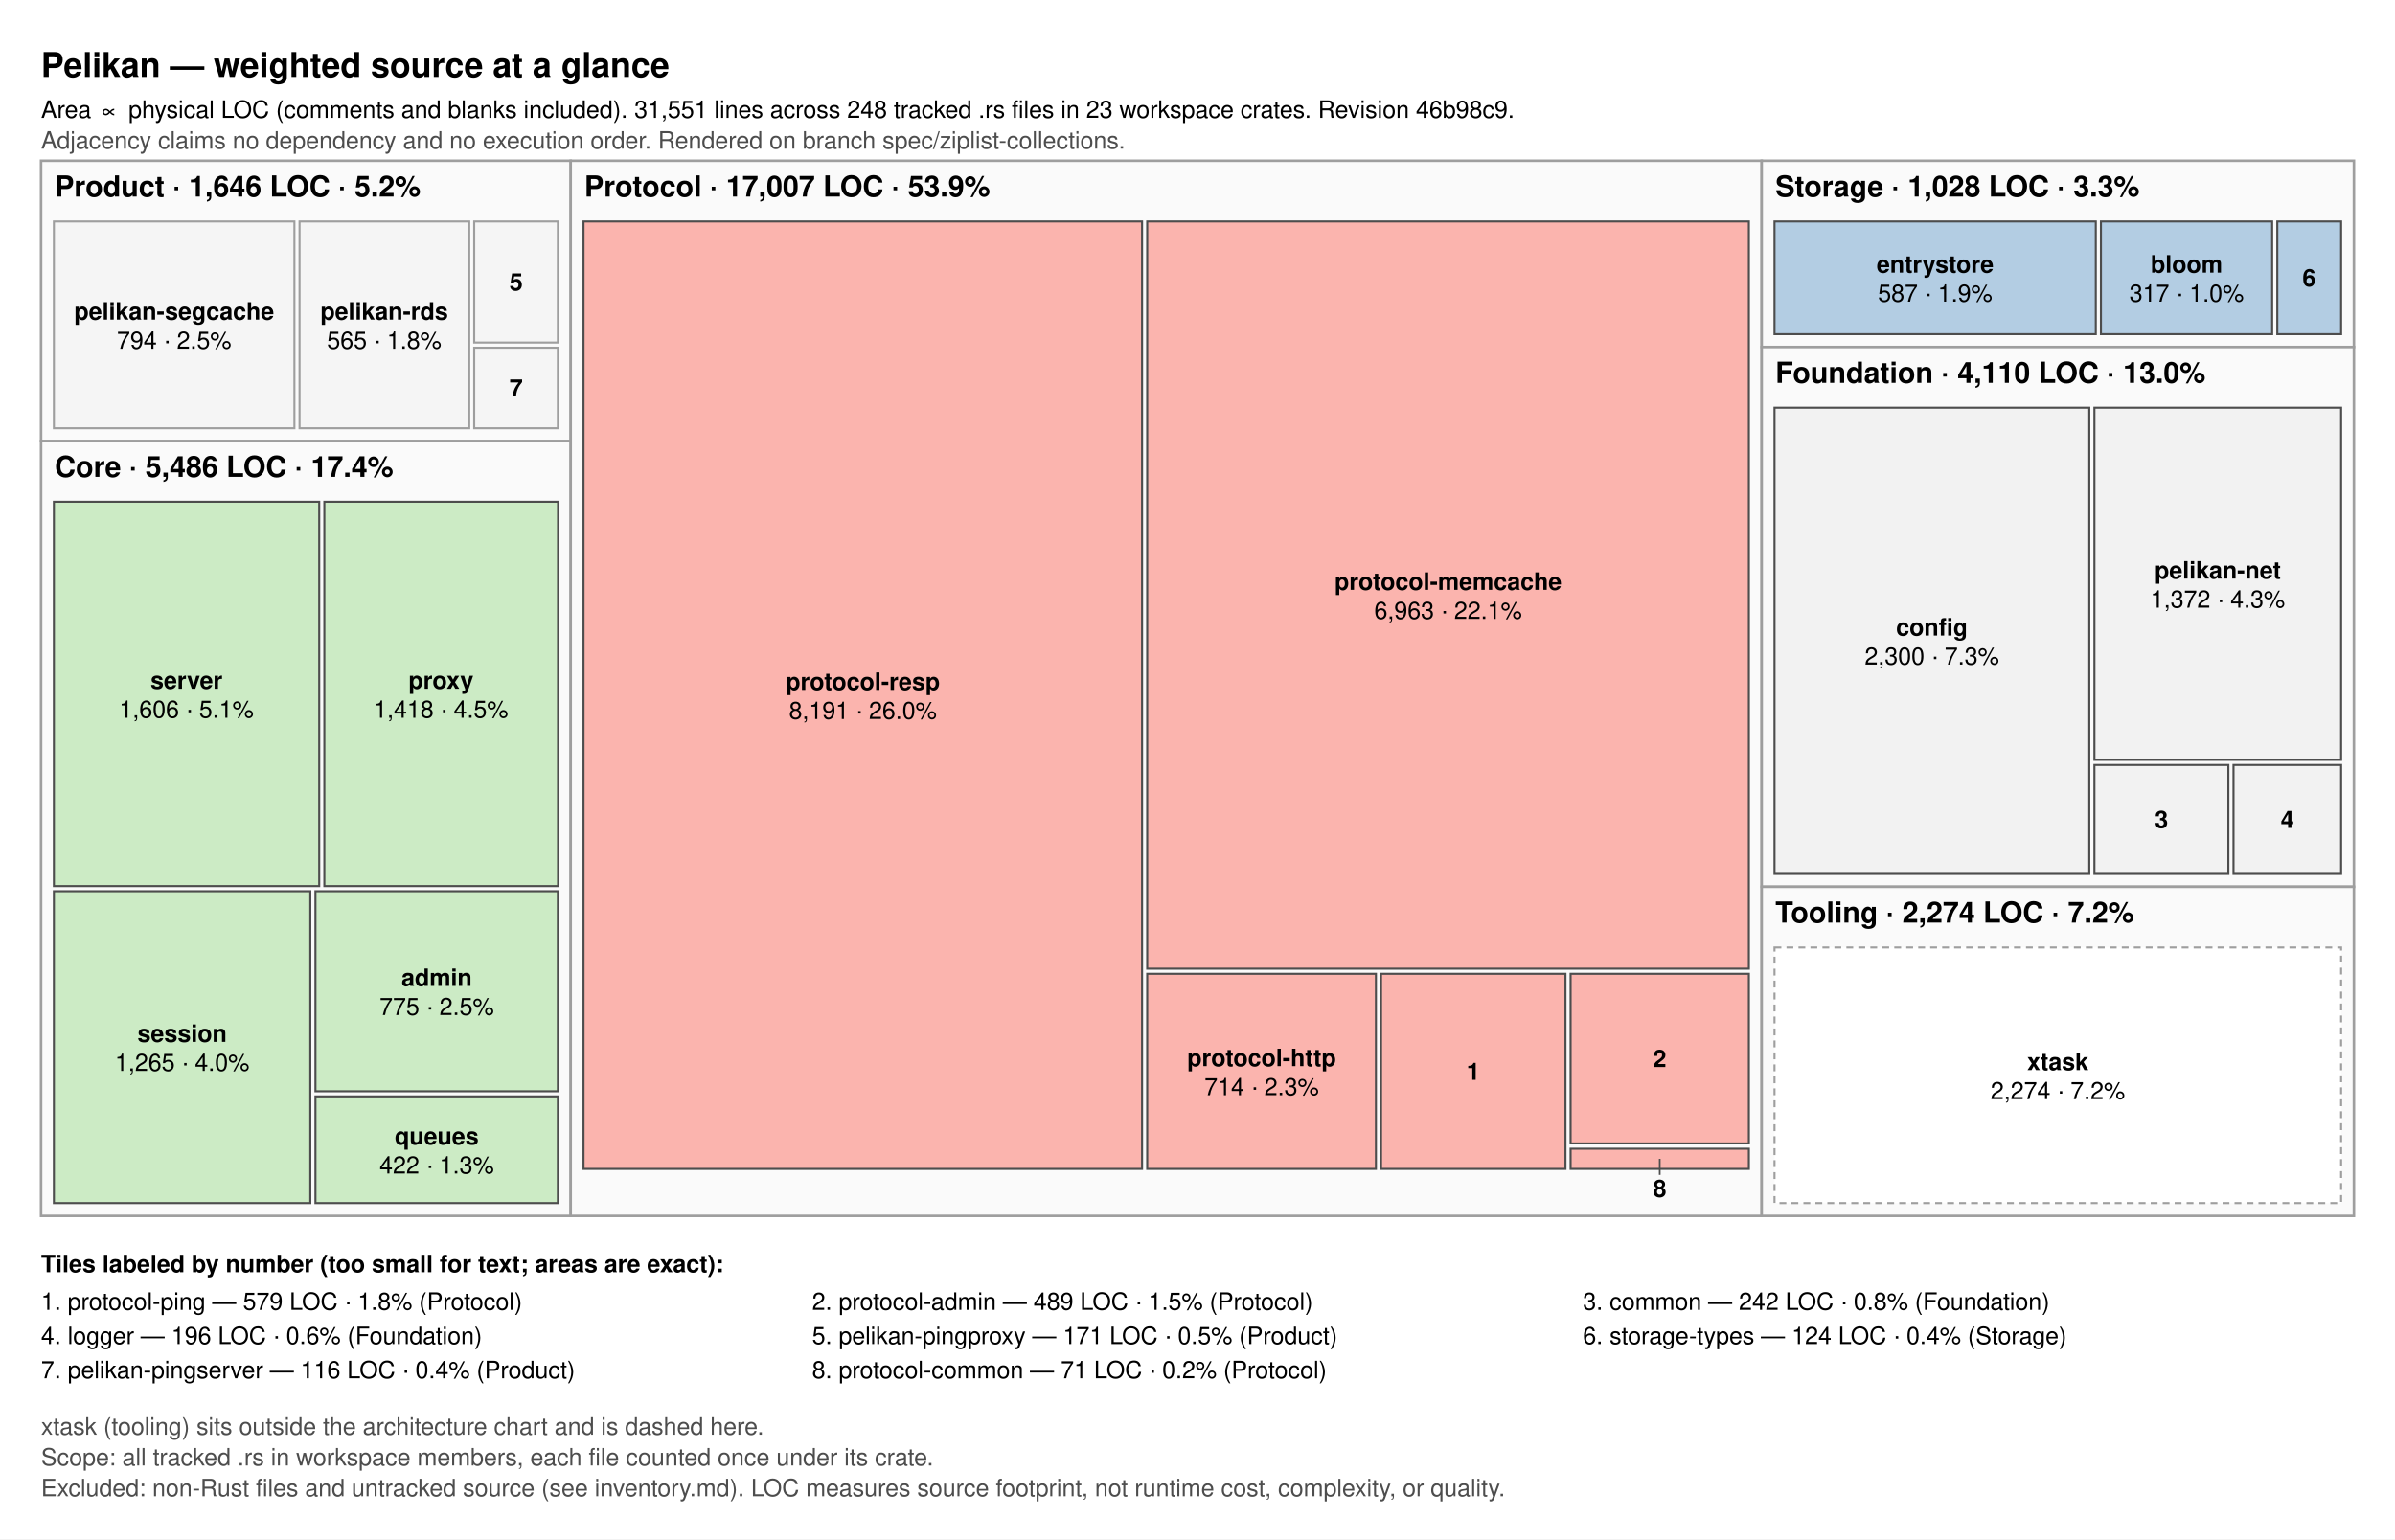
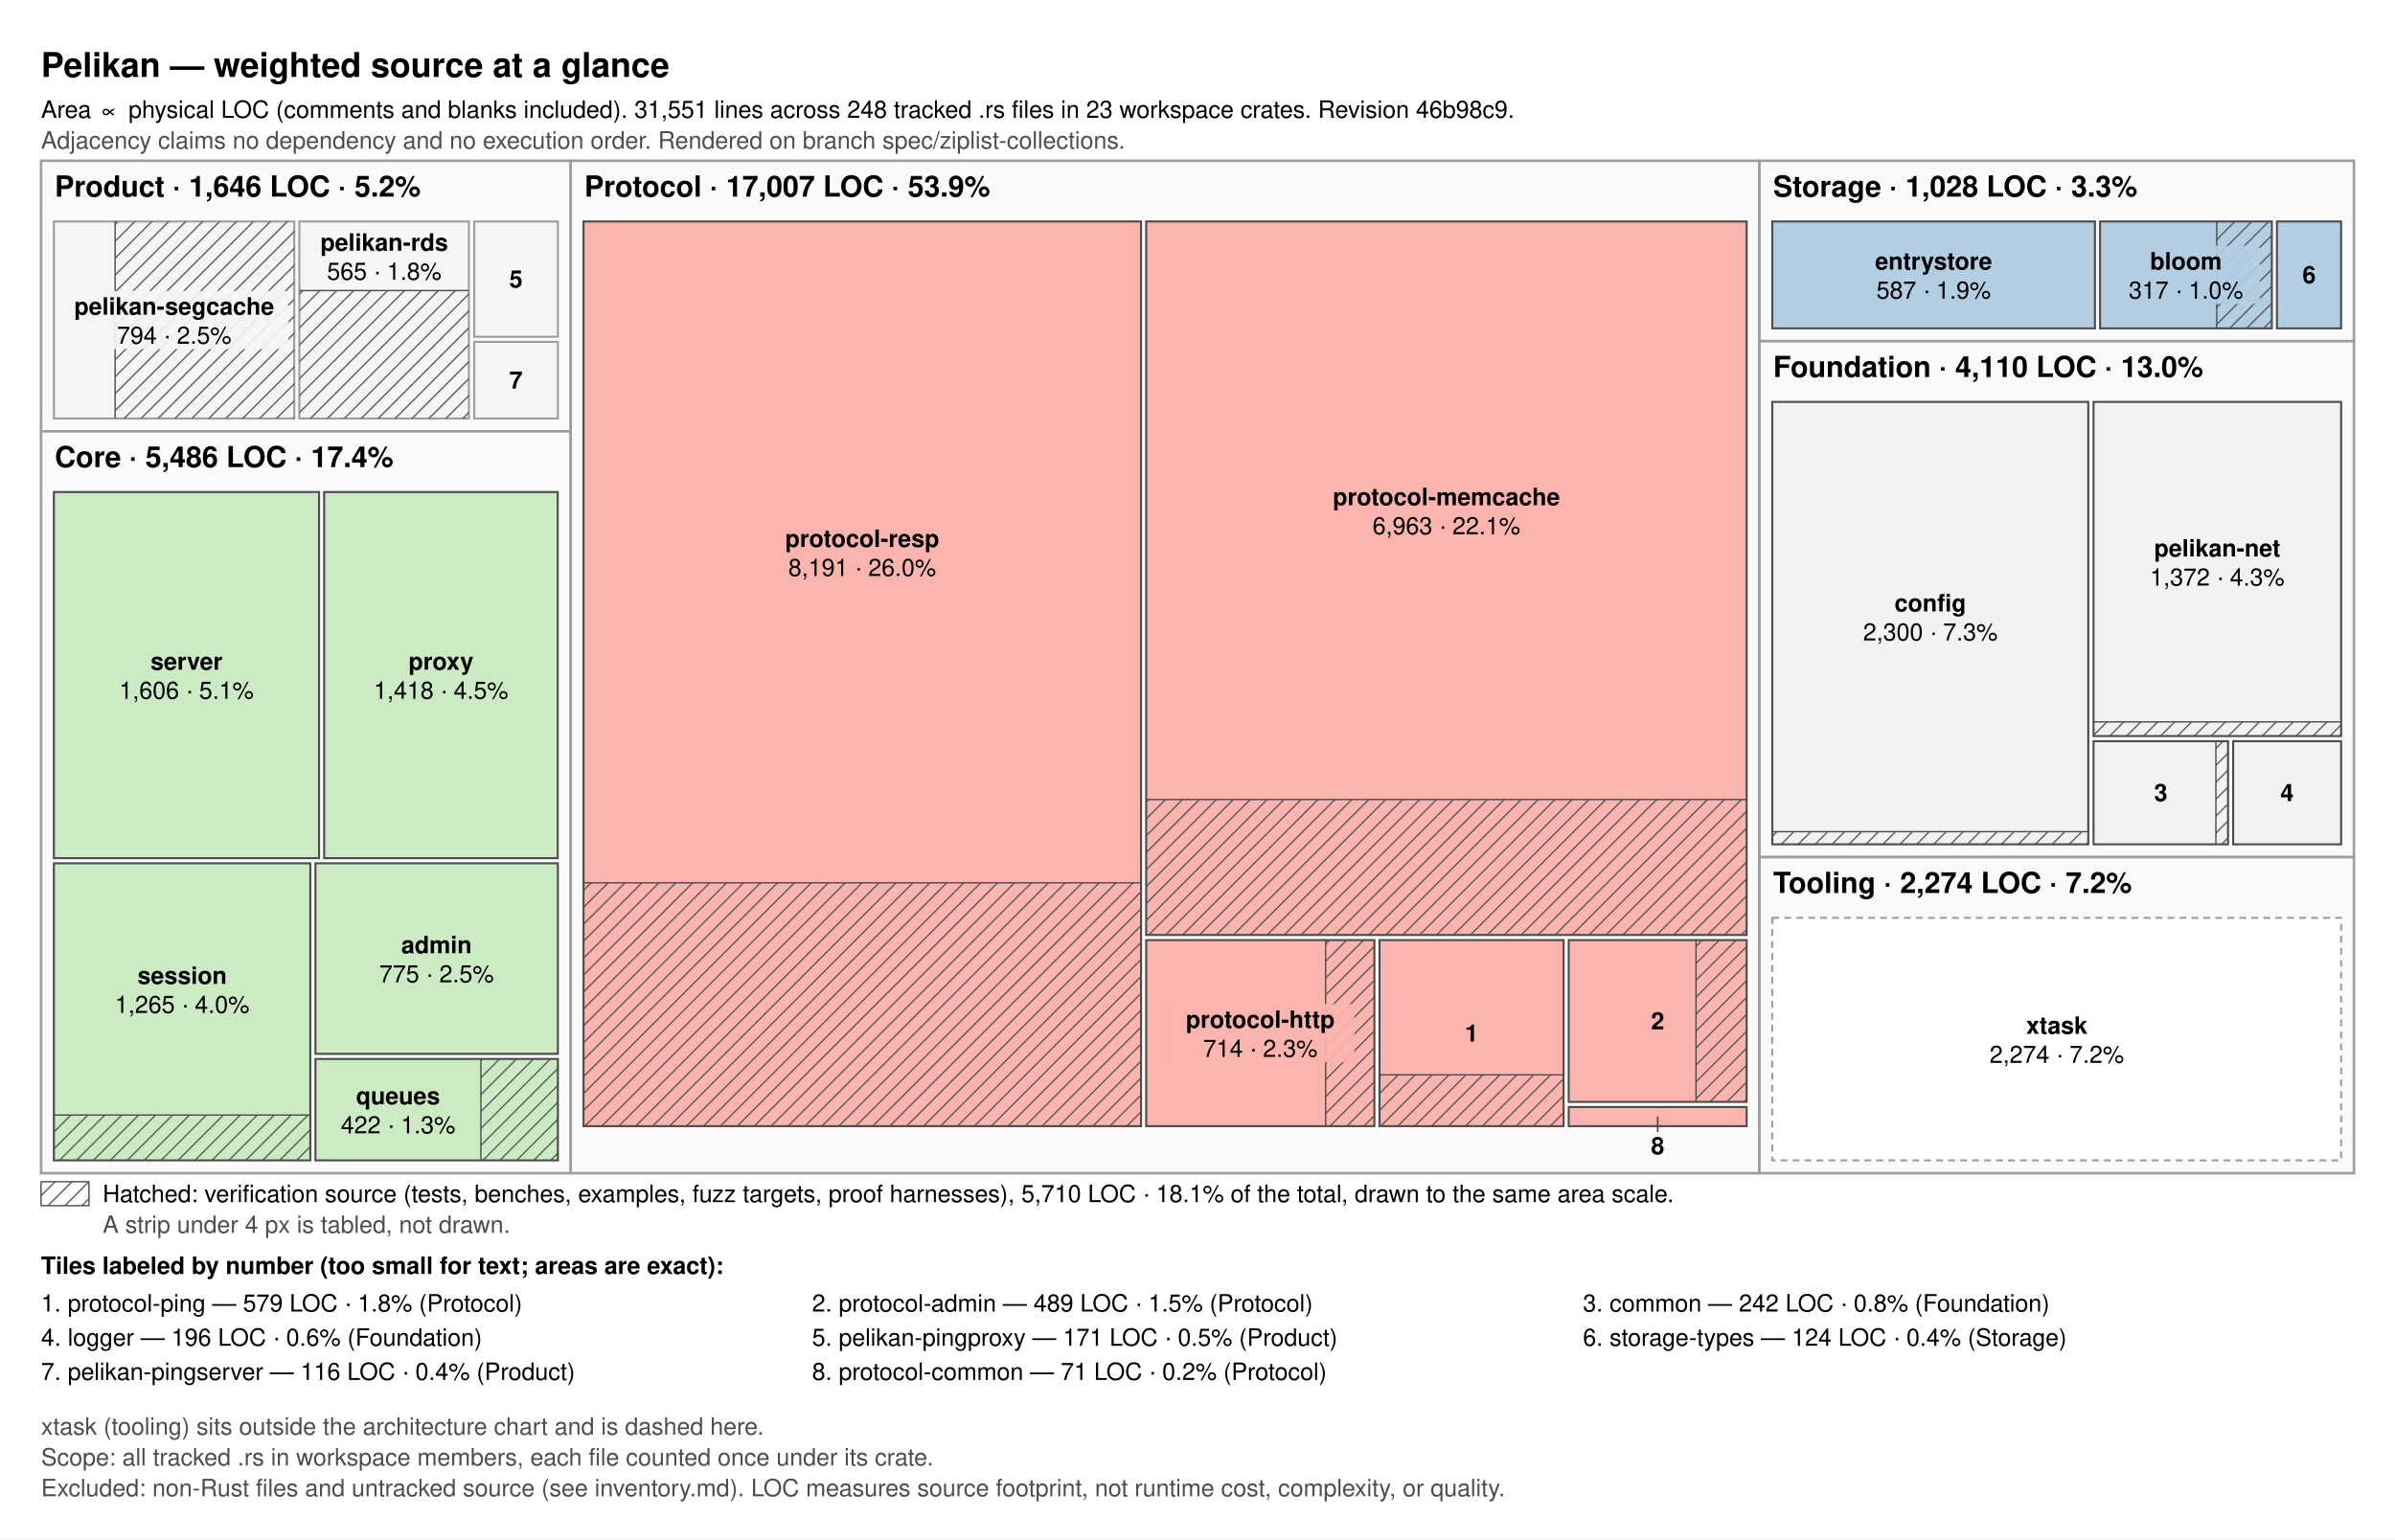
<svg xmlns="http://www.w3.org/2000/svg" width="1400" height="900" viewBox="0 0 1400 900">
+   <defs>
+     <pattern id="hatch" width="7" height="7" patternUnits="userSpaceOnUse" patternTransform="rotate(45)">
+       <line x1="0" y1="0" x2="0" y2="7" stroke="#4D4D4D" stroke-width="1.4" />
+     </pattern>
+   </defs>
  <rect width="100%" height="100%" fill="white" />
  <text x="24.0" y="38.0" dy="0.35em" font-family="Helvetica, Arial, sans-serif" font-size="20" font-weight="bold" fill="#000" text-anchor="start">Pelikan — weighted source at a glance</text>
  <text x="24.0" y="64.0" dy="0.35em" font-family="Helvetica, Arial, sans-serif" font-size="14" font-weight="normal" fill="#000" text-anchor="start">Area ∝ physical LOC (comments and blanks included). 31,551 lines across 248 tracked .rs files in 23 workspace crates. Revision 46b98c9.</text>
  <text x="24.0" y="82.0" dy="0.35em" font-family="Helvetica, Arial, sans-serif" font-size="14" font-weight="normal" fill="#4D4D4D" text-anchor="start">Adjacency claims no dependency and no execution order. Rendered on branch spec/ziplist-collections.</text>
-   <rect x="24.0" y="94.0" width="309.6" height="163.9" fill="#FAFAFA" stroke="#9E9E9E" stroke-width="1.5" />
+   <rect x="24.0" y="94.0" width="309.6" height="158.2" fill="#FAFAFA" stroke="#9E9E9E" stroke-width="1.5" />
  <text x="32.0" y="109.0" dy="0.35em" font-family="Helvetica, Arial, sans-serif" font-size="17" font-weight="bold" fill="#000" text-anchor="start">Product  ·  1,646 LOC  ·  5.2%</text>
-   <rect x="24.0" y="257.9" width="309.6" height="453.1" fill="#FAFAFA" stroke="#9E9E9E" stroke-width="1.5" />
-   <text x="32.0" y="272.9" dy="0.35em" font-family="Helvetica, Arial, sans-serif" font-size="17" font-weight="bold" fill="#000" text-anchor="start">Core  ·  5,486 LOC  ·  17.4%</text>
-   <rect x="333.6" y="94.0" width="696.2" height="617.0" fill="#FAFAFA" stroke="#9E9E9E" stroke-width="1.5" />
+   <rect x="24.0" y="252.2" width="309.6" height="433.8" fill="#FAFAFA" stroke="#9E9E9E" stroke-width="1.5" />
+   <text x="32.0" y="267.2" dy="0.35em" font-family="Helvetica, Arial, sans-serif" font-size="17" font-weight="bold" fill="#000" text-anchor="start">Core  ·  5,486 LOC  ·  17.4%</text>
+   <rect x="333.6" y="94.0" width="694.9" height="592.0" fill="#FAFAFA" stroke="#9E9E9E" stroke-width="1.5" />
  <text x="341.6" y="109.0" dy="0.35em" font-family="Helvetica, Arial, sans-serif" font-size="17" font-weight="bold" fill="#000" text-anchor="start">Protocol  ·  17,007 LOC  ·  53.9%</text>
-   <rect x="1029.8" y="94.0" width="346.2" height="108.9" fill="#FAFAFA" stroke="#9E9E9E" stroke-width="1.5" />
-   <text x="1037.8" y="109.0" dy="0.35em" font-family="Helvetica, Arial, sans-serif" font-size="17" font-weight="bold" fill="#000" text-anchor="start">Storage  ·  1,028 LOC  ·  3.3%</text>
-   <rect x="1029.8" y="202.9" width="346.2" height="315.6" fill="#FAFAFA" stroke="#9E9E9E" stroke-width="1.5" />
-   <text x="1037.8" y="217.9" dy="0.35em" font-family="Helvetica, Arial, sans-serif" font-size="17" font-weight="bold" fill="#000" text-anchor="start">Foundation  ·  4,110 LOC  ·  13.0%</text>
-   <rect x="1029.8" y="518.5" width="346.2" height="192.5" fill="#FAFAFA" stroke="#9E9E9E" stroke-width="1.5" />
-   <text x="1037.8" y="533.5" dy="0.35em" font-family="Helvetica, Arial, sans-serif" font-size="17" font-weight="bold" fill="#000" text-anchor="start">Tooling  ·  2,274 LOC  ·  7.2%</text>
-   <rect x="341.1" y="129.5" width="326.5" height="554.0" fill="#FBB4AE" stroke="#4D4D4D" stroke-width="1.2" />
-   <text x="504.4" y="398.5" dy="0.35em" font-family="Helvetica, Arial, sans-serif" font-size="14" font-weight="bold" fill="#000" text-anchor="middle">protocol-resp</text>
-   <text x="504.4" y="415.5" dy="0.35em" font-family="Helvetica, Arial, sans-serif" font-size="14" font-weight="normal" fill="#000" text-anchor="middle">8,191 · 26.0%</text>
-   <rect x="670.6" y="129.5" width="351.7" height="436.9" fill="#FBB4AE" stroke="#4D4D4D" stroke-width="1.2" />
-   <text x="846.5" y="340.0" dy="0.35em" font-family="Helvetica, Arial, sans-serif" font-size="14" font-weight="bold" fill="#000" text-anchor="middle">protocol-memcache</text>
-   <text x="846.5" y="357.0" dy="0.35em" font-family="Helvetica, Arial, sans-serif" font-size="14" font-weight="normal" fill="#000" text-anchor="middle">6,963 · 22.1%</text>
-   <rect x="1037.3" y="238.4" width="184.0" height="272.6" fill="#F2F2F2" stroke="#4D4D4D" stroke-width="1.2" />
-   <text x="1129.3" y="366.7" dy="0.35em" font-family="Helvetica, Arial, sans-serif" font-size="14" font-weight="bold" fill="#000" text-anchor="middle">config</text>
-   <text x="1129.3" y="383.7" dy="0.35em" font-family="Helvetica, Arial, sans-serif" font-size="14" font-weight="normal" fill="#000" text-anchor="middle">2,300 · 7.3%</text>
-   <rect x="1037.3" y="554.0" width="331.2" height="149.5" fill="#FFFFFF" stroke="#9E9E9E" stroke-width="1.2" stroke-dasharray="4 3" />
-   <text x="1202.9" y="620.8" dy="0.35em" font-family="Helvetica, Arial, sans-serif" font-size="14" font-weight="bold" fill="#000" text-anchor="middle">xtask</text>
-   <text x="1202.9" y="637.8" dy="0.35em" font-family="Helvetica, Arial, sans-serif" font-size="14" font-weight="normal" fill="#000" text-anchor="middle">2,274 · 7.2%</text>
-   <rect x="31.5" y="293.4" width="155.1" height="224.7" fill="#CCEBC5" stroke="#4D4D4D" stroke-width="1.2" />
-   <text x="109.0" y="397.8" dy="0.35em" font-family="Helvetica, Arial, sans-serif" font-size="14" font-weight="bold" fill="#000" text-anchor="middle">server</text>
-   <text x="109.0" y="414.8" dy="0.35em" font-family="Helvetica, Arial, sans-serif" font-size="14" font-weight="normal" fill="#000" text-anchor="middle">1,606 · 5.1%</text>
-   <rect x="189.6" y="293.4" width="136.6" height="224.7" fill="#CCEBC5" stroke="#4D4D4D" stroke-width="1.2" />
-   <text x="257.8" y="397.8" dy="0.35em" font-family="Helvetica, Arial, sans-serif" font-size="14" font-weight="bold" fill="#000" text-anchor="middle">proxy</text>
-   <text x="257.8" y="414.8" dy="0.35em" font-family="Helvetica, Arial, sans-serif" font-size="14" font-weight="normal" fill="#000" text-anchor="middle">1,418 · 4.5%</text>
-   <rect x="1224.3" y="238.4" width="144.2" height="205.9" fill="#F2F2F2" stroke="#4D4D4D" stroke-width="1.2" />
-   <text x="1296.4" y="333.4" dy="0.35em" font-family="Helvetica, Arial, sans-serif" font-size="14" font-weight="bold" fill="#000" text-anchor="middle">pelikan-net</text>
-   <text x="1296.4" y="350.4" dy="0.35em" font-family="Helvetica, Arial, sans-serif" font-size="14" font-weight="normal" fill="#000" text-anchor="middle">1,372 · 4.3%</text>
-   <rect x="31.5" y="521.1" width="149.9" height="182.4" fill="#CCEBC5" stroke="#4D4D4D" stroke-width="1.2" />
-   <text x="106.5" y="604.3" dy="0.35em" font-family="Helvetica, Arial, sans-serif" font-size="14" font-weight="bold" fill="#000" text-anchor="middle">session</text>
-   <text x="106.5" y="621.3" dy="0.35em" font-family="Helvetica, Arial, sans-serif" font-size="14" font-weight="normal" fill="#000" text-anchor="middle">1,265 · 4.0%</text>
-   <rect x="31.5" y="129.5" width="140.6" height="120.9" fill="#F5F5F5" stroke="#9E9E9E" stroke-width="1.2" />
-   <text x="101.8" y="182.0" dy="0.35em" font-family="Helvetica, Arial, sans-serif" font-size="14" font-weight="bold" fill="#000" text-anchor="middle">pelikan-segcache</text>
-   <text x="101.8" y="199.0" dy="0.35em" font-family="Helvetica, Arial, sans-serif" font-size="14" font-weight="normal" fill="#000" text-anchor="middle">794 · 2.5%</text>
-   <rect x="184.4" y="521.1" width="141.7" height="117.0" fill="#CCEBC5" stroke="#4D4D4D" stroke-width="1.2" />
-   <text x="255.3" y="571.6" dy="0.35em" font-family="Helvetica, Arial, sans-serif" font-size="14" font-weight="bold" fill="#000" text-anchor="middle">admin</text>
-   <text x="255.3" y="588.6" dy="0.35em" font-family="Helvetica, Arial, sans-serif" font-size="14" font-weight="normal" fill="#000" text-anchor="middle">775 · 2.5%</text>
-   <rect x="670.6" y="569.4" width="133.7" height="114.1" fill="#FBB4AE" stroke="#4D4D4D" stroke-width="1.2" />
-   <text x="737.5" y="618.5" dy="0.35em" font-family="Helvetica, Arial, sans-serif" font-size="14" font-weight="bold" fill="#000" text-anchor="middle">protocol-http</text>
-   <text x="737.5" y="635.5" dy="0.35em" font-family="Helvetica, Arial, sans-serif" font-size="14" font-weight="normal" fill="#000" text-anchor="middle">714 · 2.3%</text>
-   <rect x="1037.3" y="129.5" width="187.8" height="65.9" fill="#B3CDE3" stroke="#4D4D4D" stroke-width="1.2" />
-   <text x="1131.2" y="154.5" dy="0.35em" font-family="Helvetica, Arial, sans-serif" font-size="14" font-weight="bold" fill="#000" text-anchor="middle">entrystore</text>
-   <text x="1131.2" y="171.5" dy="0.35em" font-family="Helvetica, Arial, sans-serif" font-size="14" font-weight="normal" fill="#000" text-anchor="middle">587 · 1.9%</text>
-   <rect x="807.3" y="569.4" width="107.8" height="114.1" fill="#FBB4AE" stroke="#4D4D4D" stroke-width="1.2" />
-   <text x="861.2" y="626.5" dy="0.35em" font-family="Helvetica, Arial, sans-serif" font-size="14" font-weight="bold" fill="#000" text-anchor="middle">1</text>
-   <rect x="175.1" y="129.5" width="99.2" height="120.9" fill="#F5F5F5" stroke="#9E9E9E" stroke-width="1.2" />
-   <text x="224.6" y="182.0" dy="0.35em" font-family="Helvetica, Arial, sans-serif" font-size="14" font-weight="bold" fill="#000" text-anchor="middle">pelikan-rds</text>
-   <text x="224.6" y="199.0" dy="0.35em" font-family="Helvetica, Arial, sans-serif" font-size="14" font-weight="normal" fill="#000" text-anchor="middle">565 · 1.8%</text>
-   <rect x="918.1" y="569.4" width="104.2" height="99.2" fill="#FBB4AE" stroke="#4D4D4D" stroke-width="1.2" />
-   <text x="970.2" y="619.0" dy="0.35em" font-family="Helvetica, Arial, sans-serif" font-size="14" font-weight="bold" fill="#000" text-anchor="middle">2</text>
-   <rect x="184.4" y="641.1" width="141.7" height="62.4" fill="#CCEBC5" stroke="#4D4D4D" stroke-width="1.2" />
-   <text x="255.3" y="664.3" dy="0.35em" font-family="Helvetica, Arial, sans-serif" font-size="14" font-weight="bold" fill="#000" text-anchor="middle">queues</text>
-   <text x="255.3" y="681.3" dy="0.35em" font-family="Helvetica, Arial, sans-serif" font-size="14" font-weight="normal" fill="#000" text-anchor="middle">422 · 1.3%</text>
-   <rect x="1228.1" y="129.5" width="100.1" height="65.9" fill="#B3CDE3" stroke="#4D4D4D" stroke-width="1.2" />
-   <text x="1278.2" y="154.5" dy="0.35em" font-family="Helvetica, Arial, sans-serif" font-size="14" font-weight="bold" fill="#000" text-anchor="middle">bloom</text>
-   <text x="1278.2" y="171.5" dy="0.35em" font-family="Helvetica, Arial, sans-serif" font-size="14" font-weight="normal" fill="#000" text-anchor="middle">317 · 1.0%</text>
-   <rect x="1224.3" y="447.3" width="78.3" height="63.7" fill="#F2F2F2" stroke="#4D4D4D" stroke-width="1.2" />
-   <text x="1263.5" y="479.2" dy="0.35em" font-family="Helvetica, Arial, sans-serif" font-size="14" font-weight="bold" fill="#000" text-anchor="middle">3</text>
-   <rect x="1305.6" y="447.3" width="62.9" height="63.7" fill="#F2F2F2" stroke="#4D4D4D" stroke-width="1.2" />
-   <text x="1337.1" y="479.2" dy="0.35em" font-family="Helvetica, Arial, sans-serif" font-size="14" font-weight="bold" fill="#000" text-anchor="middle">4</text>
-   <rect x="277.2" y="129.5" width="48.9" height="70.8" fill="#F5F5F5" stroke="#9E9E9E" stroke-width="1.2" />
-   <text x="301.7" y="164.9" dy="0.35em" font-family="Helvetica, Arial, sans-serif" font-size="14" font-weight="bold" fill="#000" text-anchor="middle">5</text>
-   <rect x="1331.2" y="129.5" width="37.3" height="65.9" fill="#B3CDE3" stroke="#4D4D4D" stroke-width="1.2" />
-   <text x="1349.8" y="162.5" dy="0.35em" font-family="Helvetica, Arial, sans-serif" font-size="14" font-weight="bold" fill="#000" text-anchor="middle">6</text>
-   <rect x="277.2" y="203.3" width="48.9" height="47.1" fill="#F5F5F5" stroke="#9E9E9E" stroke-width="1.2" />
-   <text x="301.7" y="226.9" dy="0.35em" font-family="Helvetica, Arial, sans-serif" font-size="14" font-weight="bold" fill="#000" text-anchor="middle">7</text>
-   <rect x="918.1" y="671.7" width="104.2" height="11.8" fill="#FBB4AE" stroke="#4D4D4D" stroke-width="1.2" />
-   <line x1="970.2" y1="677.6" x2="970.2" y2="687.0" stroke="#4D4D4D" stroke-width="1" />
-   <text x="970.2" y="695.0" dy="0.35em" font-family="Helvetica, Arial, sans-serif" font-size="14" font-weight="bold" fill="#000" text-anchor="middle">8</text>
-   <text x="24.0" y="739.0" dy="0.35em" font-family="Helvetica, Arial, sans-serif" font-size="14" font-weight="bold" fill="#000" text-anchor="start">Tiles labeled by number (too small for text; areas are exact):</text>
-   <text x="24.0" y="761.0" dy="0.35em" font-family="Helvetica, Arial, sans-serif" font-size="14" font-weight="normal" fill="#000" text-anchor="start">1. protocol-ping — 579 LOC · 1.8% (Protocol)</text>
-   <text x="474.7" y="761.0" dy="0.35em" font-family="Helvetica, Arial, sans-serif" font-size="14" font-weight="normal" fill="#000" text-anchor="start">2. protocol-admin — 489 LOC · 1.5% (Protocol)</text>
-   <text x="925.3" y="761.0" dy="0.35em" font-family="Helvetica, Arial, sans-serif" font-size="14" font-weight="normal" fill="#000" text-anchor="start">3. common — 242 LOC · 0.8% (Foundation)</text>
-   <text x="24.0" y="781.0" dy="0.35em" font-family="Helvetica, Arial, sans-serif" font-size="14" font-weight="normal" fill="#000" text-anchor="start">4. logger — 196 LOC · 0.6% (Foundation)</text>
-   <text x="474.7" y="781.0" dy="0.35em" font-family="Helvetica, Arial, sans-serif" font-size="14" font-weight="normal" fill="#000" text-anchor="start">5. pelikan-pingproxy — 171 LOC · 0.5% (Product)</text>
-   <text x="925.3" y="781.0" dy="0.35em" font-family="Helvetica, Arial, sans-serif" font-size="14" font-weight="normal" fill="#000" text-anchor="start">6. storage-types — 124 LOC · 0.4% (Storage)</text>
-   <text x="24.0" y="801.0" dy="0.35em" font-family="Helvetica, Arial, sans-serif" font-size="14" font-weight="normal" fill="#000" text-anchor="start">7. pelikan-pingserver — 116 LOC · 0.4% (Product)</text>
-   <text x="474.7" y="801.0" dy="0.35em" font-family="Helvetica, Arial, sans-serif" font-size="14" font-weight="normal" fill="#000" text-anchor="start">8. protocol-common — 71 LOC · 0.2% (Protocol)</text>
+   <rect x="1028.5" y="94.0" width="347.5" height="105.5" fill="#FAFAFA" stroke="#9E9E9E" stroke-width="1.5" />
+   <text x="1036.5" y="109.0" dy="0.35em" font-family="Helvetica, Arial, sans-serif" font-size="17" font-weight="bold" fill="#000" text-anchor="start">Storage  ·  1,028 LOC  ·  3.3%</text>
+   <rect x="1028.5" y="199.5" width="347.5" height="301.7" fill="#FAFAFA" stroke="#9E9E9E" stroke-width="1.5" />
+   <text x="1036.5" y="214.5" dy="0.35em" font-family="Helvetica, Arial, sans-serif" font-size="17" font-weight="bold" fill="#000" text-anchor="start">Foundation  ·  4,110 LOC  ·  13.0%</text>
+   <rect x="1028.5" y="501.2" width="347.5" height="184.8" fill="#FAFAFA" stroke="#9E9E9E" stroke-width="1.5" />
+   <text x="1036.5" y="516.2" dy="0.35em" font-family="Helvetica, Arial, sans-serif" font-size="17" font-weight="bold" fill="#000" text-anchor="start">Tooling  ·  2,274 LOC  ·  7.2%</text>
+   <rect x="341.1" y="129.5" width="325.9" height="529.0" fill="#FBB4AE" stroke="#4D4D4D" stroke-width="1.2" />
+   <rect x="341.1" y="516.2" width="325.9" height="142.3" fill="url(#hatch)" />
+   <line x1="341.1" y1="516.2" x2="667.0" y2="516.2" stroke="#4D4D4D" stroke-width="0.8" />
+   <text x="504.0" y="314.9" dy="0.35em" font-family="Helvetica, Arial, sans-serif" font-size="14" font-weight="bold" fill="#000" text-anchor="middle">protocol-resp</text>
+   <text x="504.0" y="331.9" dy="0.35em" font-family="Helvetica, Arial, sans-serif" font-size="14" font-weight="normal" fill="#000" text-anchor="middle">8,191 · 26.0%</text>
+   <rect x="670.0" y="129.5" width="351.0" height="417.2" fill="#FBB4AE" stroke="#4D4D4D" stroke-width="1.2" />
+   <rect x="670.0" y="467.5" width="351.0" height="79.2" fill="url(#hatch)" />
+   <line x1="670.0" y1="467.5" x2="1021.0" y2="467.5" stroke="#4D4D4D" stroke-width="0.8" />
+   <text x="845.5" y="290.5" dy="0.35em" font-family="Helvetica, Arial, sans-serif" font-size="14" font-weight="bold" fill="#000" text-anchor="middle">protocol-memcache</text>
+   <text x="845.5" y="307.5" dy="0.35em" font-family="Helvetica, Arial, sans-serif" font-size="14" font-weight="normal" fill="#000" text-anchor="middle">6,963 · 22.1%</text>
+   <rect x="1036.0" y="235.0" width="184.7" height="258.7" fill="#F2F2F2" stroke="#4D4D4D" stroke-width="1.2" />
+   <rect x="1036.0" y="486.3" width="184.7" height="7.4" fill="url(#hatch)" />
+   <line x1="1036.0" y1="486.3" x2="1220.8" y2="486.3" stroke="#4D4D4D" stroke-width="0.8" />
+   <text x="1128.4" y="352.6" dy="0.35em" font-family="Helvetica, Arial, sans-serif" font-size="14" font-weight="bold" fill="#000" text-anchor="middle">config</text>
+   <text x="1128.4" y="369.6" dy="0.35em" font-family="Helvetica, Arial, sans-serif" font-size="14" font-weight="normal" fill="#000" text-anchor="middle">2,300 · 7.3%</text>
+   <rect x="1036.0" y="536.7" width="332.5" height="141.8" fill="#FFFFFF" stroke="#9E9E9E" stroke-width="1.2" stroke-dasharray="4 3" />
+   <text x="1202.3" y="599.6" dy="0.35em" font-family="Helvetica, Arial, sans-serif" font-size="14" font-weight="bold" fill="#000" text-anchor="middle">xtask</text>
+   <text x="1202.3" y="616.6" dy="0.35em" font-family="Helvetica, Arial, sans-serif" font-size="14" font-weight="normal" fill="#000" text-anchor="middle">2,274 · 7.2%</text>
+   <rect x="31.5" y="287.7" width="155.0" height="214.1" fill="#CCEBC5" stroke="#4D4D4D" stroke-width="1.2" />
+   <text x="109.0" y="386.7" dy="0.35em" font-family="Helvetica, Arial, sans-serif" font-size="14" font-weight="bold" fill="#000" text-anchor="middle">server</text>
+   <text x="109.0" y="403.7" dy="0.35em" font-family="Helvetica, Arial, sans-serif" font-size="14" font-weight="normal" fill="#000" text-anchor="middle">1,606 · 5.1%</text>
+   <rect x="189.5" y="287.7" width="136.5" height="214.1" fill="#CCEBC5" stroke="#4D4D4D" stroke-width="1.2" />
+   <text x="257.8" y="386.7" dy="0.35em" font-family="Helvetica, Arial, sans-serif" font-size="14" font-weight="bold" fill="#000" text-anchor="middle">proxy</text>
+   <text x="257.8" y="403.7" dy="0.35em" font-family="Helvetica, Arial, sans-serif" font-size="14" font-weight="normal" fill="#000" text-anchor="middle">1,418 · 4.5%</text>
+   <rect x="1223.8" y="235.0" width="144.7" height="195.4" fill="#F2F2F2" stroke="#4D4D4D" stroke-width="1.2" />
+   <rect x="1223.8" y="422.1" width="144.7" height="8.3" fill="url(#hatch)" />
+   <line x1="1223.8" y1="422.1" x2="1368.5" y2="422.1" stroke="#4D4D4D" stroke-width="0.8" />
+   <text x="1296.1" y="320.5" dy="0.35em" font-family="Helvetica, Arial, sans-serif" font-size="14" font-weight="bold" fill="#000" text-anchor="middle">pelikan-net</text>
+   <text x="1296.1" y="337.5" dy="0.35em" font-family="Helvetica, Arial, sans-serif" font-size="14" font-weight="normal" fill="#000" text-anchor="middle">1,372 · 4.3%</text>
+   <rect x="31.5" y="504.8" width="149.9" height="173.7" fill="#CCEBC5" stroke="#4D4D4D" stroke-width="1.2" />
+   <rect x="31.5" y="652.0" width="149.9" height="26.5" fill="url(#hatch)" />
+   <line x1="31.5" y1="652.0" x2="181.4" y2="652.0" stroke="#4D4D4D" stroke-width="0.8" />
+   <text x="106.5" y="570.4" dy="0.35em" font-family="Helvetica, Arial, sans-serif" font-size="14" font-weight="bold" fill="#000" text-anchor="middle">session</text>
+   <text x="106.5" y="587.4" dy="0.35em" font-family="Helvetica, Arial, sans-serif" font-size="14" font-weight="normal" fill="#000" text-anchor="middle">1,265 · 4.0%</text>
+   <rect x="31.5" y="129.5" width="140.5" height="115.2" fill="#F5F5F5" stroke="#9E9E9E" stroke-width="1.2" />
+   <rect x="67.3" y="129.5" width="104.8" height="115.2" fill="url(#hatch)" />
+   <line x1="67.3" y1="129.5" x2="67.3" y2="244.7" stroke="#4D4D4D" stroke-width="0.8" />
+   <rect x="35.1" y="170.1" width="133.4" height="34" fill="#F5F5F5" fill-opacity="0.92" rx="2" />
+   <text x="101.8" y="179.1" dy="0.35em" font-family="Helvetica, Arial, sans-serif" font-size="14" font-weight="bold" fill="#000" text-anchor="middle">pelikan-segcache</text>
+   <text x="101.8" y="196.1" dy="0.35em" font-family="Helvetica, Arial, sans-serif" font-size="14" font-weight="normal" fill="#000" text-anchor="middle">794 · 2.5%</text>
+   <rect x="184.4" y="504.8" width="141.7" height="111.4" fill="#CCEBC5" stroke="#4D4D4D" stroke-width="1.2" />
+   <text x="255.2" y="552.5" dy="0.35em" font-family="Helvetica, Arial, sans-serif" font-size="14" font-weight="bold" fill="#000" text-anchor="middle">admin</text>
+   <text x="255.2" y="569.5" dy="0.35em" font-family="Helvetica, Arial, sans-serif" font-size="14" font-weight="normal" fill="#000" text-anchor="middle">775 · 2.5%</text>
+   <rect x="670.0" y="549.7" width="133.4" height="108.8" fill="#FBB4AE" stroke="#4D4D4D" stroke-width="1.2" />
+   <rect x="774.9" y="549.7" width="28.5" height="108.8" fill="url(#hatch)" />
+   <line x1="774.9" y1="549.7" x2="774.9" y2="658.5" stroke="#4D4D4D" stroke-width="0.8" />
+   <rect x="681.8" y="587.1" width="109.9" height="34" fill="#FBB4AE" fill-opacity="0.92" rx="2" />
+   <text x="736.7" y="596.1" dy="0.35em" font-family="Helvetica, Arial, sans-serif" font-size="14" font-weight="bold" fill="#000" text-anchor="middle">protocol-http</text>
+   <text x="736.7" y="613.1" dy="0.35em" font-family="Helvetica, Arial, sans-serif" font-size="14" font-weight="normal" fill="#000" text-anchor="middle">714 · 2.3%</text>
+   <rect x="1036.0" y="129.5" width="188.6" height="62.5" fill="#B3CDE3" stroke="#4D4D4D" stroke-width="1.2" />
+   <text x="1130.3" y="152.7" dy="0.35em" font-family="Helvetica, Arial, sans-serif" font-size="14" font-weight="bold" fill="#000" text-anchor="middle">entrystore</text>
+   <text x="1130.3" y="169.7" dy="0.35em" font-family="Helvetica, Arial, sans-serif" font-size="14" font-weight="normal" fill="#000" text-anchor="middle">587 · 1.9%</text>
+   <rect x="806.4" y="549.7" width="107.6" height="108.8" fill="#FBB4AE" stroke="#4D4D4D" stroke-width="1.2" />
+   <rect x="806.4" y="628.5" width="107.6" height="30.0" fill="url(#hatch)" />
+   <line x1="806.4" y1="628.5" x2="914.0" y2="628.5" stroke="#4D4D4D" stroke-width="0.8" />
+   <text x="860.2" y="604.1" dy="0.35em" font-family="Helvetica, Arial, sans-serif" font-size="14" font-weight="bold" fill="#000" text-anchor="middle">1</text>
+   <rect x="175.0" y="129.5" width="99.1" height="115.2" fill="#F5F5F5" stroke="#9E9E9E" stroke-width="1.2" />
+   <rect x="175.0" y="169.9" width="99.1" height="74.8" fill="url(#hatch)" />
+   <line x1="175.0" y1="169.9" x2="274.2" y2="169.9" stroke="#4D4D4D" stroke-width="0.8" />
+   <text x="224.6" y="141.7" dy="0.35em" font-family="Helvetica, Arial, sans-serif" font-size="14" font-weight="bold" fill="#000" text-anchor="middle">pelikan-rds</text>
+   <text x="224.6" y="158.7" dy="0.35em" font-family="Helvetica, Arial, sans-serif" font-size="14" font-weight="normal" fill="#000" text-anchor="middle">565 · 1.8%</text>
+   <rect x="917.0" y="549.7" width="104.0" height="94.6" fill="#FBB4AE" stroke="#4D4D4D" stroke-width="1.2" />
+   <rect x="991.4" y="549.7" width="29.6" height="94.6" fill="url(#hatch)" />
+   <line x1="991.4" y1="549.7" x2="991.4" y2="644.3" stroke="#4D4D4D" stroke-width="0.8" />
+   <text x="969.0" y="597.0" dy="0.35em" font-family="Helvetica, Arial, sans-serif" font-size="14" font-weight="bold" fill="#000" text-anchor="middle">2</text>
+   <rect x="184.4" y="619.2" width="141.7" height="59.3" fill="#CCEBC5" stroke="#4D4D4D" stroke-width="1.2" />
+   <rect x="281.1" y="619.2" width="45.0" height="59.3" fill="url(#hatch)" />
+   <line x1="281.1" y1="619.2" x2="281.1" y2="678.5" stroke="#4D4D4D" stroke-width="0.8" />
+   <text x="232.7" y="640.8" dy="0.35em" font-family="Helvetica, Arial, sans-serif" font-size="14" font-weight="bold" fill="#000" text-anchor="middle">queues</text>
+   <text x="232.7" y="657.8" dy="0.35em" font-family="Helvetica, Arial, sans-serif" font-size="14" font-weight="normal" fill="#000" text-anchor="middle">422 · 1.3%</text>
+   <rect x="1227.6" y="129.5" width="100.4" height="62.5" fill="#B3CDE3" stroke="#4D4D4D" stroke-width="1.2" />
+   <rect x="1295.8" y="129.5" width="32.2" height="62.5" fill="url(#hatch)" />
+   <line x1="1295.8" y1="129.5" x2="1295.8" y2="192.0" stroke="#4D4D4D" stroke-width="0.8" />
+   <rect x="1234.6" y="143.7" width="86.4" height="34" fill="#B3CDE3" fill-opacity="0.92" rx="2" />
+   <text x="1277.8" y="152.7" dy="0.35em" font-family="Helvetica, Arial, sans-serif" font-size="14" font-weight="bold" fill="#000" text-anchor="middle">bloom</text>
+   <text x="1277.8" y="169.7" dy="0.35em" font-family="Helvetica, Arial, sans-serif" font-size="14" font-weight="normal" fill="#000" text-anchor="middle">317 · 1.0%</text>
+   <rect x="1223.8" y="433.4" width="78.6" height="60.3" fill="#F2F2F2" stroke="#4D4D4D" stroke-width="1.2" />
+   <rect x="1295.3" y="433.4" width="7.1" height="60.3" fill="url(#hatch)" />
+   <line x1="1295.3" y1="433.4" x2="1295.3" y2="493.7" stroke="#4D4D4D" stroke-width="0.8" />
+   <text x="1263.1" y="463.5" dy="0.35em" font-family="Helvetica, Arial, sans-serif" font-size="14" font-weight="bold" fill="#000" text-anchor="middle">3</text>
+   <rect x="1305.4" y="433.4" width="63.1" height="60.3" fill="#F2F2F2" stroke="#4D4D4D" stroke-width="1.2" />
+   <text x="1336.9" y="463.5" dy="0.35em" font-family="Helvetica, Arial, sans-serif" font-size="14" font-weight="bold" fill="#000" text-anchor="middle">4</text>
+   <rect x="277.2" y="129.5" width="48.9" height="67.4" fill="#F5F5F5" stroke="#9E9E9E" stroke-width="1.2" />
+   <text x="301.6" y="163.2" dy="0.35em" font-family="Helvetica, Arial, sans-serif" font-size="14" font-weight="bold" fill="#000" text-anchor="middle">5</text>
+   <rect x="1331.0" y="129.5" width="37.5" height="62.5" fill="#B3CDE3" stroke="#4D4D4D" stroke-width="1.2" />
+   <text x="1349.8" y="160.7" dy="0.35em" font-family="Helvetica, Arial, sans-serif" font-size="14" font-weight="bold" fill="#000" text-anchor="middle">6</text>
+   <rect x="277.2" y="199.9" width="48.9" height="44.8" fill="#F5F5F5" stroke="#9E9E9E" stroke-width="1.2" />
+   <text x="301.6" y="222.3" dy="0.35em" font-family="Helvetica, Arial, sans-serif" font-size="14" font-weight="bold" fill="#000" text-anchor="middle">7</text>
+   <rect x="917.0" y="647.3" width="104.0" height="11.2" fill="#FBB4AE" stroke="#4D4D4D" stroke-width="1.2" />
+   <line x1="969.0" y1="652.9" x2="969.0" y2="662.0" stroke="#4D4D4D" stroke-width="1" />
+   <text x="969.0" y="670.0" dy="0.35em" font-family="Helvetica, Arial, sans-serif" font-size="14" font-weight="bold" fill="#000" text-anchor="middle">8</text>
+   <rect x="24" y="691" width="28" height="14" fill="url(#hatch)" stroke="#4D4D4D" stroke-width="0.8" />
+   <text x="60.0" y="698.0" dy="0.35em" font-family="Helvetica, Arial, sans-serif" font-size="14" font-weight="normal" fill="#000" text-anchor="start">Hatched: verification source (tests, benches, examples, fuzz targets, proof harnesses), 5,710 LOC · 18.1% of the total, drawn to the same area scale.</text>
+   <text x="60.0" y="716.0" dy="0.35em" font-family="Helvetica, Arial, sans-serif" font-size="14" font-weight="normal" fill="#4D4D4D" text-anchor="start">A strip under 4 px is tabled, not drawn.</text>
+   <text x="24.0" y="740.0" dy="0.35em" font-family="Helvetica, Arial, sans-serif" font-size="14" font-weight="bold" fill="#000" text-anchor="start">Tiles labeled by number (too small for text; areas are exact):</text>
+   <text x="24.0" y="762.0" dy="0.35em" font-family="Helvetica, Arial, sans-serif" font-size="14" font-weight="normal" fill="#000" text-anchor="start">1. protocol-ping — 579 LOC · 1.8% (Protocol)</text>
+   <text x="474.7" y="762.0" dy="0.35em" font-family="Helvetica, Arial, sans-serif" font-size="14" font-weight="normal" fill="#000" text-anchor="start">2. protocol-admin — 489 LOC · 1.5% (Protocol)</text>
+   <text x="925.3" y="762.0" dy="0.35em" font-family="Helvetica, Arial, sans-serif" font-size="14" font-weight="normal" fill="#000" text-anchor="start">3. common — 242 LOC · 0.8% (Foundation)</text>
+   <text x="24.0" y="782.0" dy="0.35em" font-family="Helvetica, Arial, sans-serif" font-size="14" font-weight="normal" fill="#000" text-anchor="start">4. logger — 196 LOC · 0.6% (Foundation)</text>
+   <text x="474.7" y="782.0" dy="0.35em" font-family="Helvetica, Arial, sans-serif" font-size="14" font-weight="normal" fill="#000" text-anchor="start">5. pelikan-pingproxy — 171 LOC · 0.5% (Product)</text>
+   <text x="925.3" y="782.0" dy="0.35em" font-family="Helvetica, Arial, sans-serif" font-size="14" font-weight="normal" fill="#000" text-anchor="start">6. storage-types — 124 LOC · 0.4% (Storage)</text>
+   <text x="24.0" y="802.0" dy="0.35em" font-family="Helvetica, Arial, sans-serif" font-size="14" font-weight="normal" fill="#000" text-anchor="start">7. pelikan-pingserver — 116 LOC · 0.4% (Product)</text>
+   <text x="474.7" y="802.0" dy="0.35em" font-family="Helvetica, Arial, sans-serif" font-size="14" font-weight="normal" fill="#000" text-anchor="start">8. protocol-common — 71 LOC · 0.2% (Protocol)</text>
  <text x="24.0" y="834.0" dy="0.35em" font-family="Helvetica, Arial, sans-serif" font-size="14" font-weight="normal" fill="#4D4D4D" text-anchor="start">xtask (tooling) sits outside the architecture chart and is dashed here.</text>
  <text x="24.0" y="852.0" dy="0.35em" font-family="Helvetica, Arial, sans-serif" font-size="14" font-weight="normal" fill="#4D4D4D" text-anchor="start">Scope: all tracked .rs in workspace members, each file counted once under its crate.</text>
  <text x="24.0" y="870.0" dy="0.35em" font-family="Helvetica, Arial, sans-serif" font-size="14" font-weight="normal" fill="#4D4D4D" text-anchor="start">Excluded: non-Rust files and untracked source (see inventory.md). LOC measures source footprint, not runtime cost, complexity, or quality.</text>
</svg>
